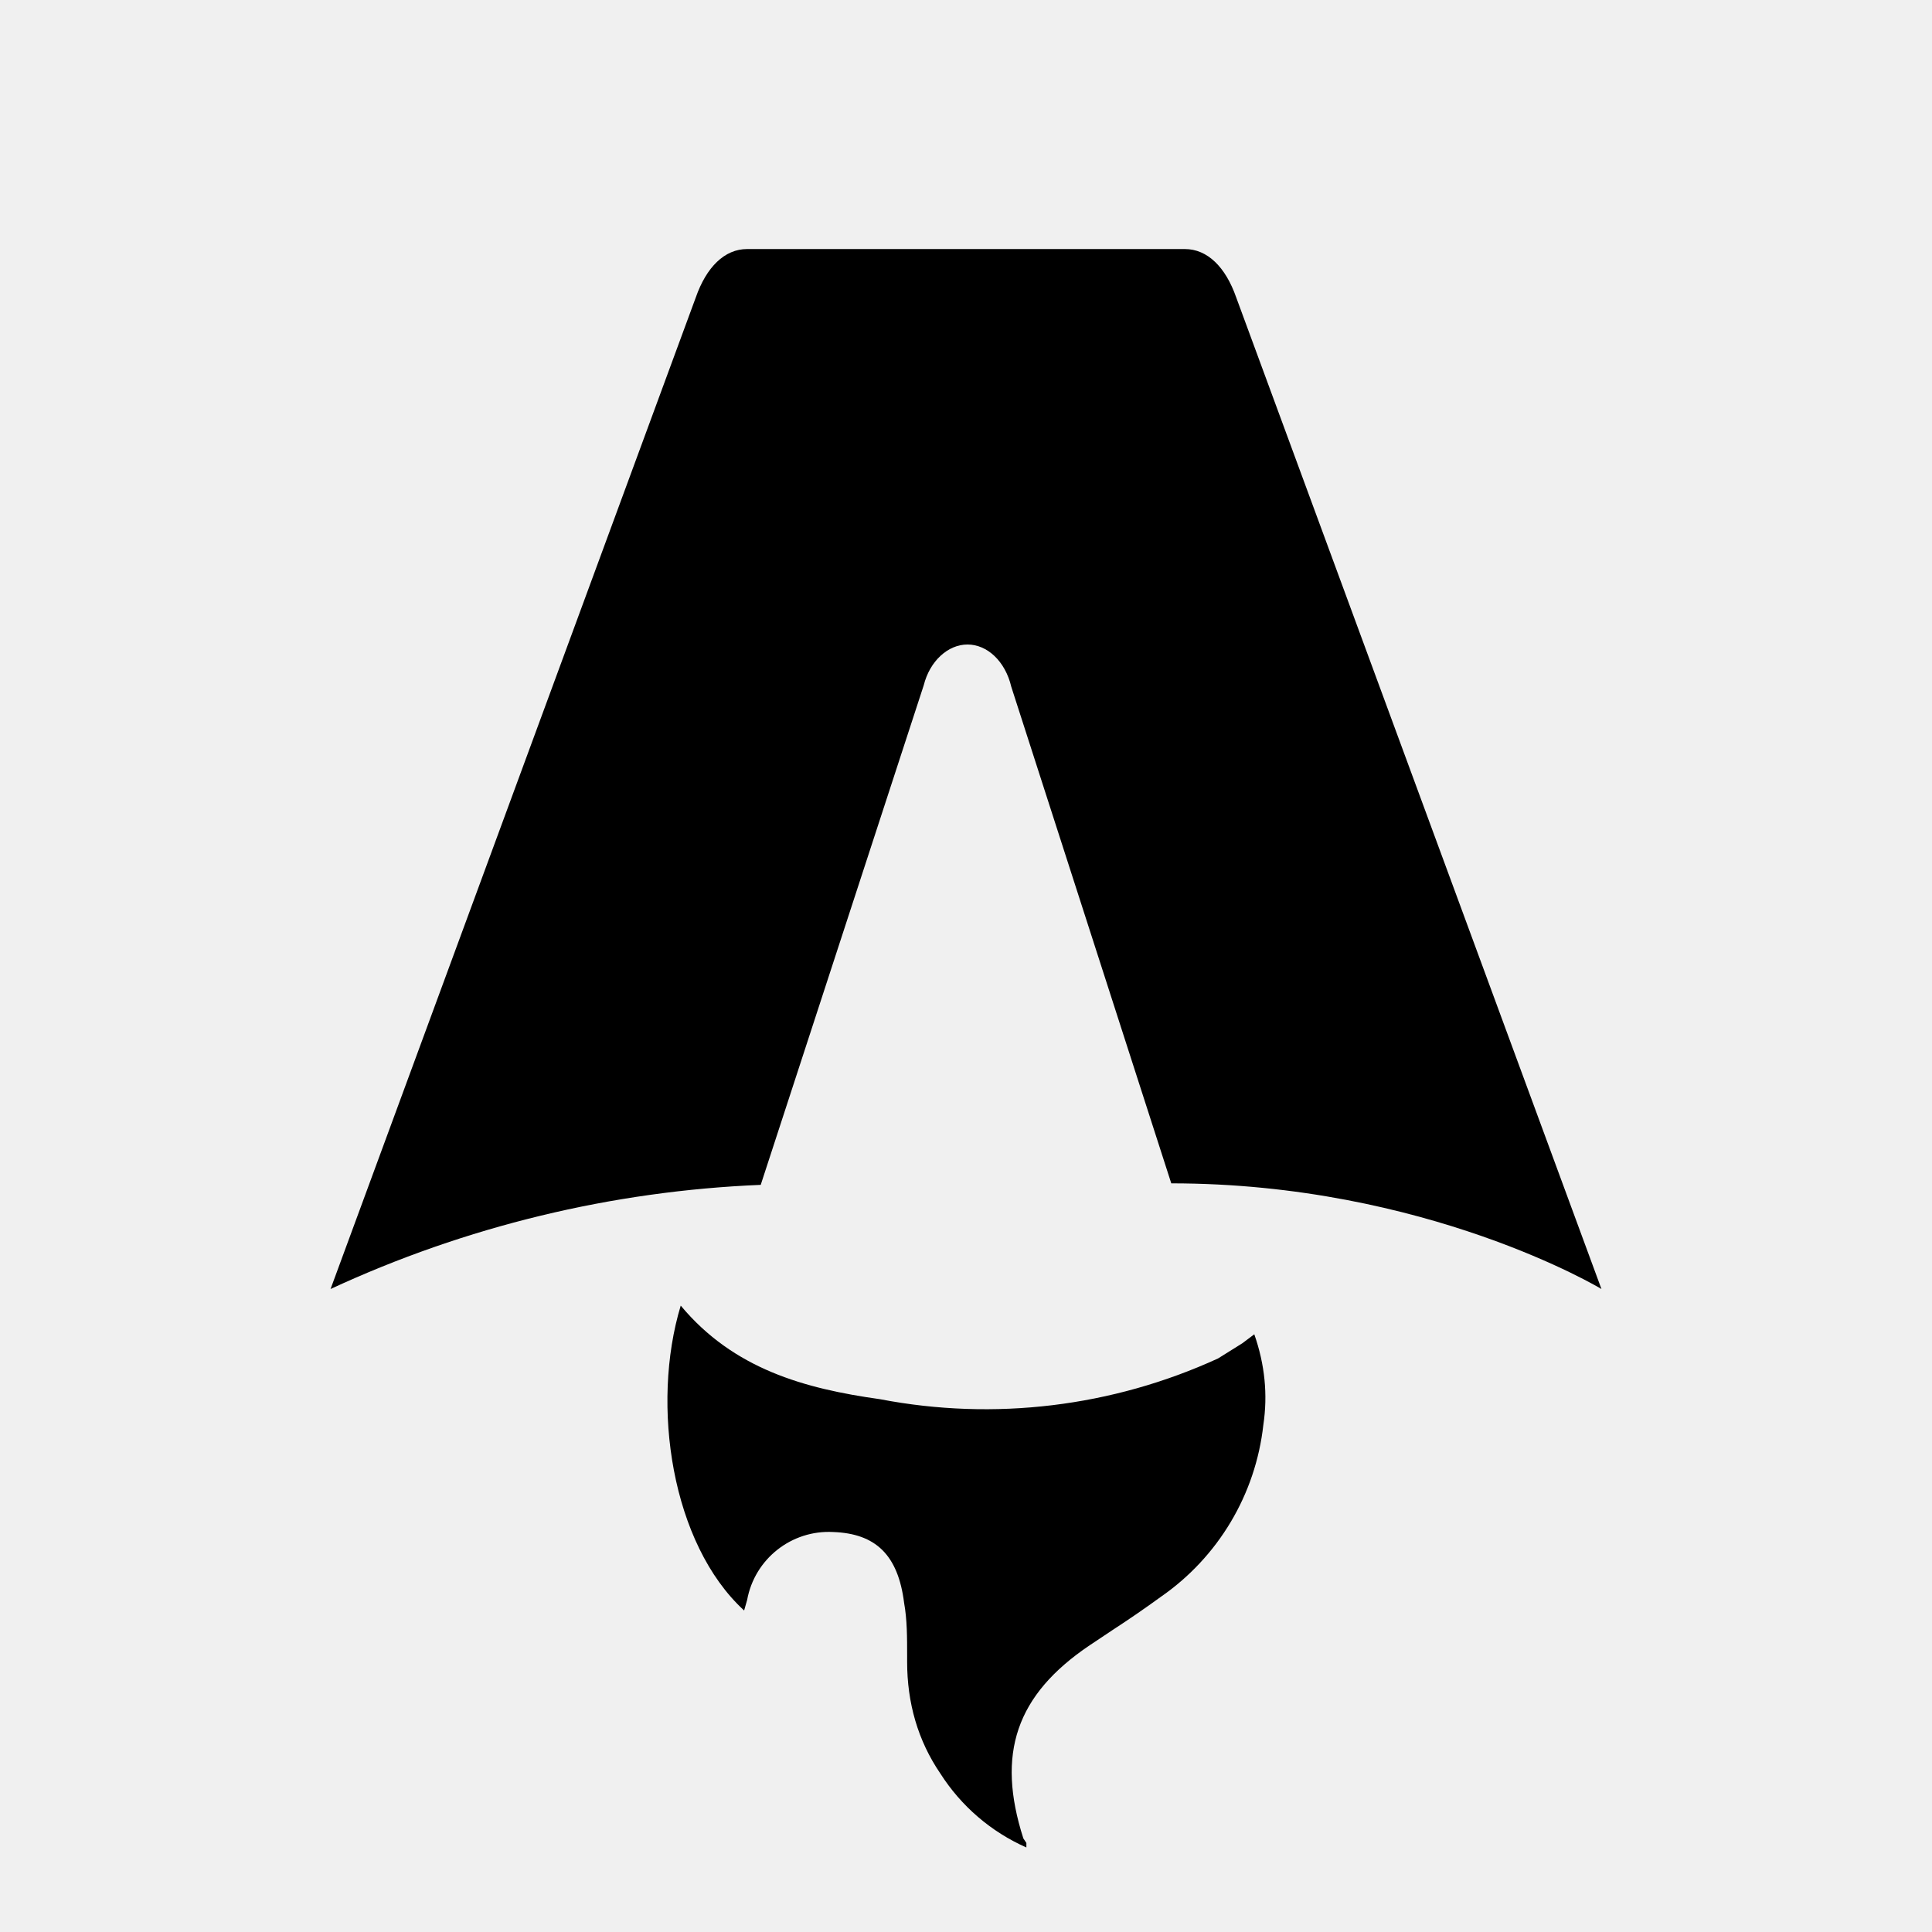
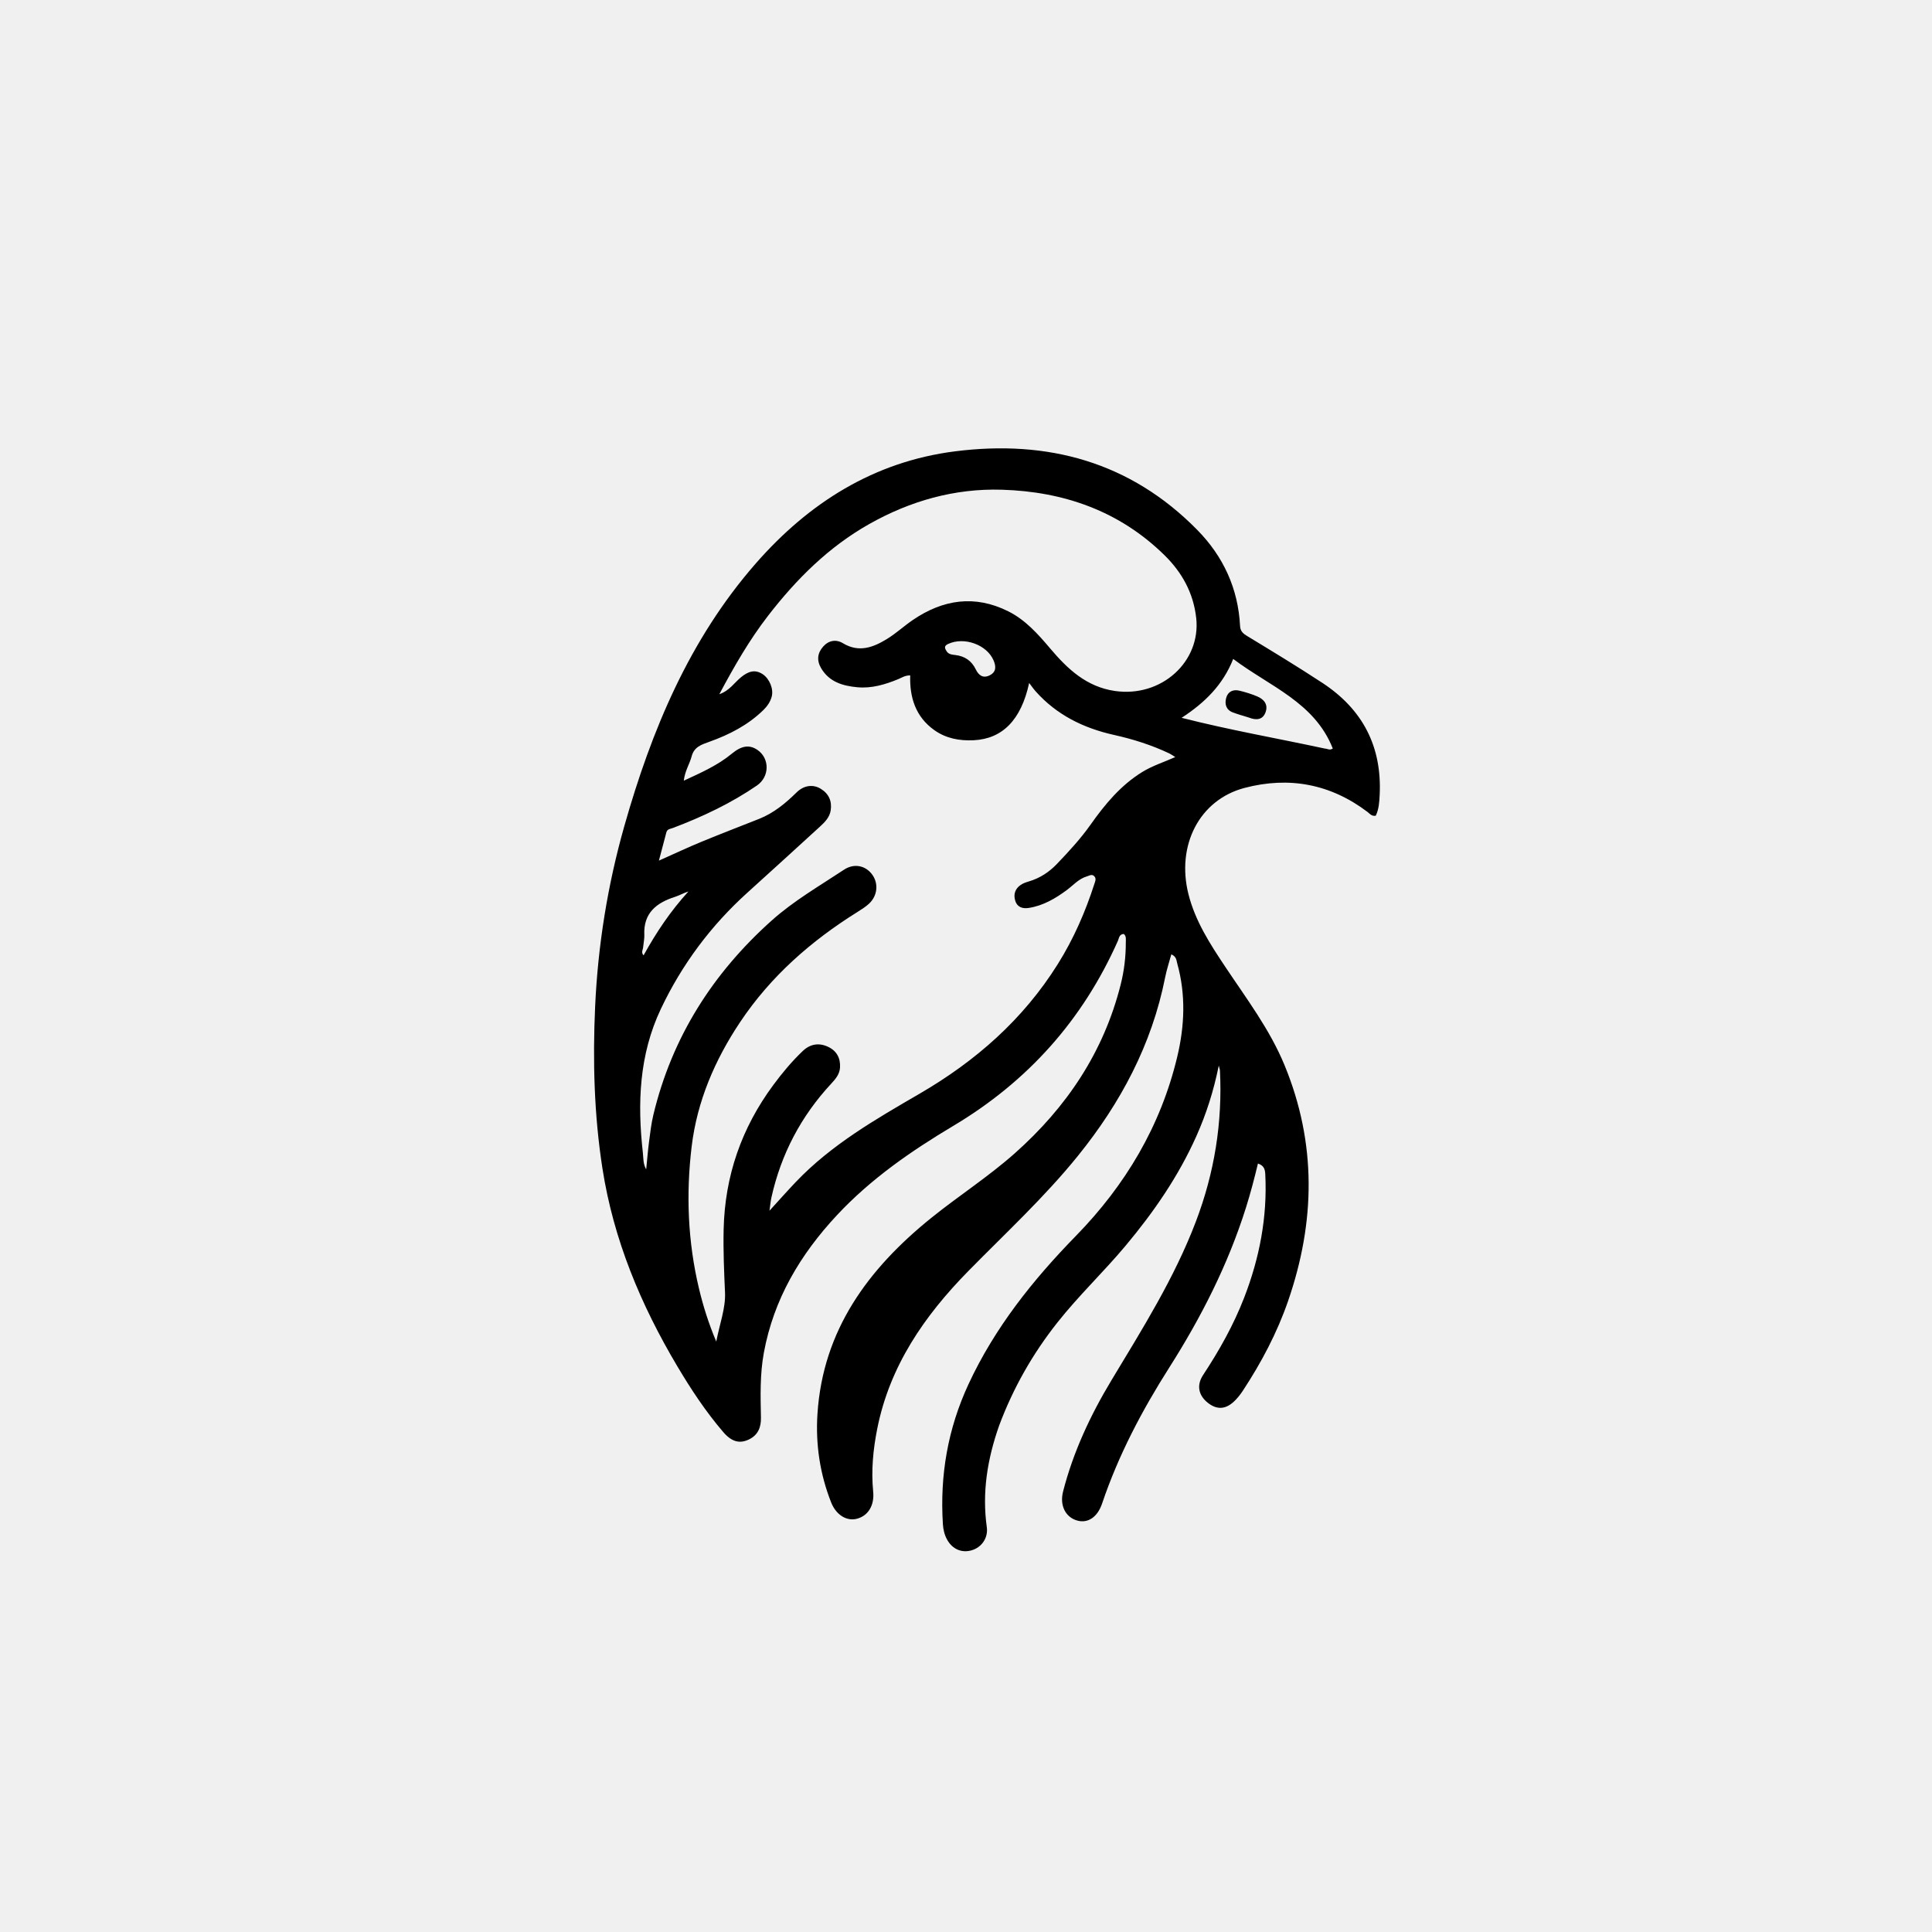
- <svg xmlns="http://www.w3.org/2000/svg" fill="none" viewBox="0 0 128 128">
-   <path d="M50.4 78.5a75.1 75.1 0 0 0-28.5 6.9l24.2-65.7c.7-2 1.9-3.2 3.4-3.2h29c1.5 0 2.7 1.2 3.4 3.2l24.2 65.7s-11.6-7-28.5-7L67 45.5c-.4-1.7-1.6-2.8-2.9-2.8-1.3 0-2.5 1.1-2.9 2.7L50.4 78.5Zm-1.1 28.2Zm-4.2-20.2c-2 6.6-.6 15.8 4.2 20.2a17.5 17.5 0 0 1 .2-.7 5.5 5.5 0 0 1 5.7-4.5c2.8.1 4.3 1.5 4.7 4.7.2 1.1.2 2.3.2 3.5v.4c0 2.7.7 5.2 2.2 7.4a13 13 0 0 0 5.7 4.9v-.3l-.2-.3c-1.8-5.6-.5-9.5 4.4-12.8l1.5-1a73 73 0 0 0 3.2-2.2 16 16 0 0 0 6.8-11.4c.3-2 .1-4-.6-6l-.8.6-1.6 1a37 37 0 0 1-22.4 2.7c-5-.7-9.7-2-13.2-6.2Z" />
-   <style>
-         path { fill: #000; }
-         @media (prefers-color-scheme: dark) {
-             path { fill: #FFF; }
-         }
-     </style>
+ <svg xmlns="http://www.w3.org/2000/svg" version="1.1" id="Layer_1" x="0px" y="0px" width="100%" viewBox="0 0 1024 1024" enable-background="new 0 0 1024 1024" xml:space="preserve">
+   <path fill="#000000" opacity="1" stroke="none" d=" M529.581,755.542   C523.332,773.263 520.447,790.988 523.02,809.406   C523.814,815.09 520.34,820.119 515.017,821.682   C509.719,823.238 504.781,821.102 501.973,816.006   C500.582,813.482 499.935,810.696 499.754,807.877   C498.099,781.98 502.349,757.259 513.366,733.565   C527.278,703.646 547.442,678.415 570.264,655.04   C596.537,628.131 615.176,596.874 623.963,560.12   C627.884,543.722 628.57,527.194 623.979,510.735   C623.507,509.041 623.6,506.998 620.819,505.824   C619.701,509.946 618.367,513.919 617.559,517.996   C610.503,553.606 594.004,584.539 571.369,612.568   C553.62,634.546 532.895,653.657 513.18,673.739   C489.878,697.476 471.55,724.031 464.942,757.318   C462.768,768.272 461.695,779.368 462.801,790.577   C463.526,797.924 460.129,803.448 454.086,804.992   C448.829,806.337 443.191,803.026 440.564,796.4   C434.585,781.321 432.224,765.546 433.269,749.42   C436.154,704.888 460.212,672.455 493.537,645.559   C508.047,633.847 523.786,623.763 537.796,611.326   C565.33,586.883 584.972,557.677 594.007,521.75   C595.835,514.483 596.721,507.039 596.698,499.522   C596.693,497.944 597.064,496.198 595.631,495.015   C593.137,495.159 593.137,497.245 592.525,498.624   C573.887,540.597 544.748,573.18 505.324,596.7   C482.945,610.05 461.614,624.784 443.672,643.991   C424.151,664.888 410.067,688.573 404.845,717.044   C402.754,728.442 403.081,739.922 403.318,751.407   C403.423,756.506 401.754,760.611 396.994,762.918   C392.008,765.334 387.78,764.194 383.344,759.027   C374.09,748.246 366.276,736.397 359.04,724.235   C339.641,691.626 325.169,657.032 319.307,619.316   C314.896,590.932 314.127,562.327 315.426,533.638   C316.9,501.091 322.05,469.051 330.908,437.824   C345.285,387.138 365.328,338.935 400.558,298.664   C428.661,266.541 463.155,244.696 506.141,239.224   C555.25,232.973 599.117,244.766 634.62,280.917   C648.382,294.931 656.263,311.962 657.263,331.807   C657.407,334.648 658.974,335.869 661.043,337.124   C674.43,345.249 687.822,353.36 700.916,361.965   C722.26,375.992 732.444,395.617 731.265,421.099   C731.085,424.992 730.851,428.967 729.163,432.368   C726.875,432.684 726.005,431.259 724.847,430.381   C705.194,415.478 683.162,411.41 659.637,417.611   C635.68,423.926 623.393,448.067 629.907,473.946   C633.516,488.282 641.426,500.434 649.473,512.511   C660.733,529.41 673.046,545.648 680.864,564.645   C697.902,606.041 697.172,647.64 682.732,689.492   C676.879,706.457 668.562,722.162 658.735,737.111   C657.643,738.773 656.409,740.373 655.048,741.823   C650.257,746.927 645.47,747.522 640.488,743.756   C635.337,739.862 633.971,734.392 637.674,728.774   C646.227,715.8 653.789,702.331 659.413,687.838   C667.575,666.802 671.765,645.051 670.626,622.408   C670.507,620.041 670.093,617.769 666.734,616.7   C664.827,624.656 662.785,632.45 660.362,640.138   C650.843,670.35 636.618,698.271 619.688,724.905   C605.257,747.608 592.789,771.268 584.154,796.841   C581.662,804.221 576.512,807.551 570.826,805.889   C564.711,804.101 561.564,797.902 563.455,790.531   C568.838,769.546 577.913,750.139 589.049,731.64   C605.453,704.392 622.405,677.502 633.816,647.517   C643.699,621.547 647.989,594.936 646.596,567.296   C646.575,566.863 646.39,566.438 645.975,564.794   C643.195,578.45 639.307,590.522 634.091,602.202   C624.562,623.542 611.462,642.494 596.522,660.336   C584.861,674.262 571.641,686.775 560.364,701.056   C547.34,717.55 537.076,735.518 529.581,755.542  M619.777,399.341   C610.405,394.896 600.556,391.78 590.477,389.536   C574.262,385.927 560.045,378.928 548.87,366.377   C547.788,365.162 546.868,363.803 545.472,361.989   C541.228,381.642 531.273,391.599 516.098,392.344   C508.575,392.713 501.449,391.416 495.214,386.989   C485.259,379.92 482.062,369.612 482.431,357.972   C479.63,357.949 477.97,359.187 476.155,359.933   C469.154,362.812 461.986,364.982 454.318,364.249   C446.645,363.515 439.564,361.468 435.244,354.205   C432.781,350.064 433.239,346.146 436.304,342.687   C439.191,339.428 443.118,338.708 446.759,340.913   C455.264,346.065 462.874,343.119 470.173,338.63   C474.976,335.676 479.178,331.765 483.853,328.582   C499.8,317.725 516.637,315.162 534.346,323.983   C543.496,328.541 550.189,336.095 556.65,343.735   C565.869,354.634 575.898,364.04 590.867,366.22   C615.736,369.84 636.556,350.514 634.021,327.59   C632.552,314.303 626.516,303.435 617.3,294.364   C593.404,270.847 563.83,260.536 530.952,259.557   C505.962,258.812 482.473,265.478 460.711,277.754   C439.189,289.893 422.062,306.991 407.071,326.389   C397.191,339.174 389.179,353.106 381.257,367.947   C386.735,366.061 389.296,361.693 392.98,358.768   C396.537,355.944 400.122,354.538 404.345,357.406   C407.854,359.788 410.118,365.185 409.014,369.262   C408.26,372.048 406.626,374.374 404.561,376.385   C396.399,384.335 386.502,389.405 375.93,393.173   C371.73,394.669 367.885,395.889 366.58,400.899   C365.535,404.914 363.03,408.515 362.419,413.775   C371.881,409.407 380.503,405.567 387.865,399.475   C392.936,395.279 397.11,394.528 401.398,397.427   C408.024,401.906 407.991,411.677 401.172,416.351   C387.372,425.811 372.345,432.886 356.746,438.811   C355.395,439.324 353.678,439.326 353.194,441.15   C351.973,445.746 350.764,450.345 349.233,456.146   C357.494,452.472 364.527,449.159 371.705,446.196   C381.858,442.005 392.121,438.078 402.332,434.026   C410.08,430.951 416.314,425.788 422.192,420.006   C426.11,416.152 430.961,415.605 434.993,418.057   C439.301,420.676 441.045,424.639 440.281,429.551   C439.712,433.205 437.172,435.768 434.583,438.137   C421.799,449.829 408.997,461.501 396.143,473.116   C376.77,490.621 361.464,511.143 350.279,534.727   C338.73,559.079 337.789,584.81 340.728,610.962   C341.044,613.767 340.798,616.903 342.494,619.799   C343.016,614.638 343.392,609.828 344.016,605.051   C344.639,600.278 345.197,595.463 346.319,590.795   C356.162,549.819 377.692,515.936 408.938,487.958   C420.679,477.444 434.283,469.606 447.324,460.971   C452.723,457.395 458.827,458.751 462.328,463.605   C465.745,468.341 465.087,474.865 460.55,479.017   C458.724,480.688 456.581,482.048 454.468,483.367   C429.884,498.71 408.49,517.457 392.292,541.715   C378.882,561.797 369.487,583.666 366.595,607.655   C363.552,632.89 364.545,658.172 370.498,683.058   C372.709,692.302 375.542,701.353 379.629,711.058   C381.448,701.668 384.645,693.297 384.276,685.086   C383.774,673.957 383.299,662.895 383.541,651.732   C384.156,623.308 393.025,597.86 409.852,575.102   C414.606,568.672 419.732,562.507 425.547,556.995   C429.429,553.316 434.077,552.537 438.948,554.852   C443.486,557.009 445.521,560.839 445.228,565.821   C445.02,569.379 442.826,571.932 440.537,574.398   C424.529,591.64 413.964,611.745 408.865,634.709   C408.427,636.684 408.27,638.72 407.843,641.702   C413.022,636.038 417.313,631.18 421.781,626.489   C440.662,606.663 464.105,593.235 487.461,579.654   C517.14,562.396 542.293,540.357 560.694,510.935   C569.067,497.546 575.264,483.341 580.066,468.41   C580.532,466.962 581.224,465.501 579.819,464.273   C578.572,463.184 577.278,464.157 576.049,464.515   C571.725,465.775 568.863,469.202 565.412,471.759   C559.345,476.256 552.902,480.023 545.31,481.221   C542.095,481.729 539.198,480.928 538.1,477.396   C537.05,474.016 538.039,471.066 540.95,469.049   C542.283,468.126 543.936,467.587 545.515,467.114   C551.259,465.391 556.123,462.165 560.178,457.921   C566.496,451.309 572.712,444.602 578.022,437.085   C585.644,426.297 594.007,416.188 605.491,409.129   C610.825,405.851 616.796,403.988 622.91,401.264   C621.725,400.483 621.048,400.037 619.777,399.341  M702.224,396.761   C703.499,396.762 704.722,397.866 706.404,396.735   C696.768,372.227 672.926,363.823 653.628,349.247   C648.151,363.035 638.625,372.418 626.277,380.454   C651.862,386.972 676.784,391.281 702.224,396.761  M502.134,345.72   C503.276,346.902 504.858,346.998 506.301,347.168   C511.352,347.766 514.964,350.209 517.202,354.828   C518.665,357.845 520.959,359.684 524.449,357.989   C528.146,356.192 527.986,353.176 526.564,349.915   C522.944,341.622 510.96,337.392 502.522,341.307   C500.236,342.367 500.546,343.594 502.134,345.72  M340.906,501.782   C340.881,503.242 339.593,504.743 341.113,506.355   C347.842,494.142 355.516,482.739 364.893,472.495   C362.319,473.289 360.149,474.593 357.802,475.342   C347.882,478.506 340.975,483.953 341.501,495.538   C341.582,497.344 341.194,499.171 340.906,501.782  z" />
+   <path fill="#000000" opacity="1" stroke="none" d=" M661.919,380.32   C658.85,379.364 656.137,378.607 653.506,377.631   C649.857,376.277 649.013,373.24 649.894,369.93   C650.798,366.54 653.564,365.272 656.891,366.067   C660.096,366.834 663.283,367.829 666.322,369.098   C669.863,370.577 672.2,373.31 670.836,377.315   C669.423,381.465 666.095,381.95 661.919,380.32  z" />
</svg>
